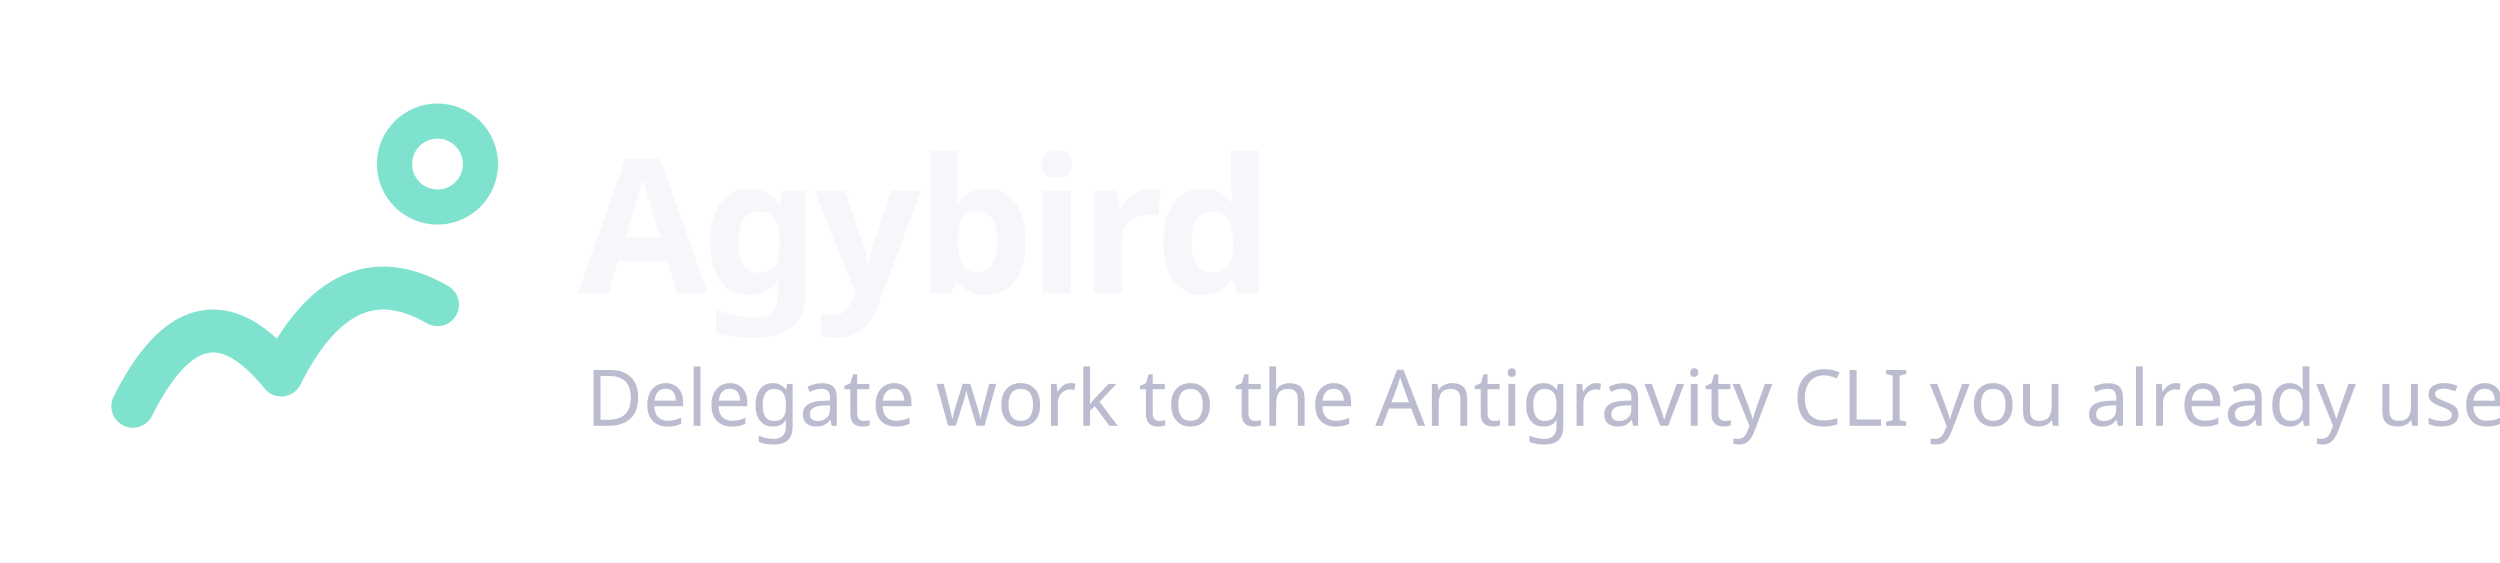
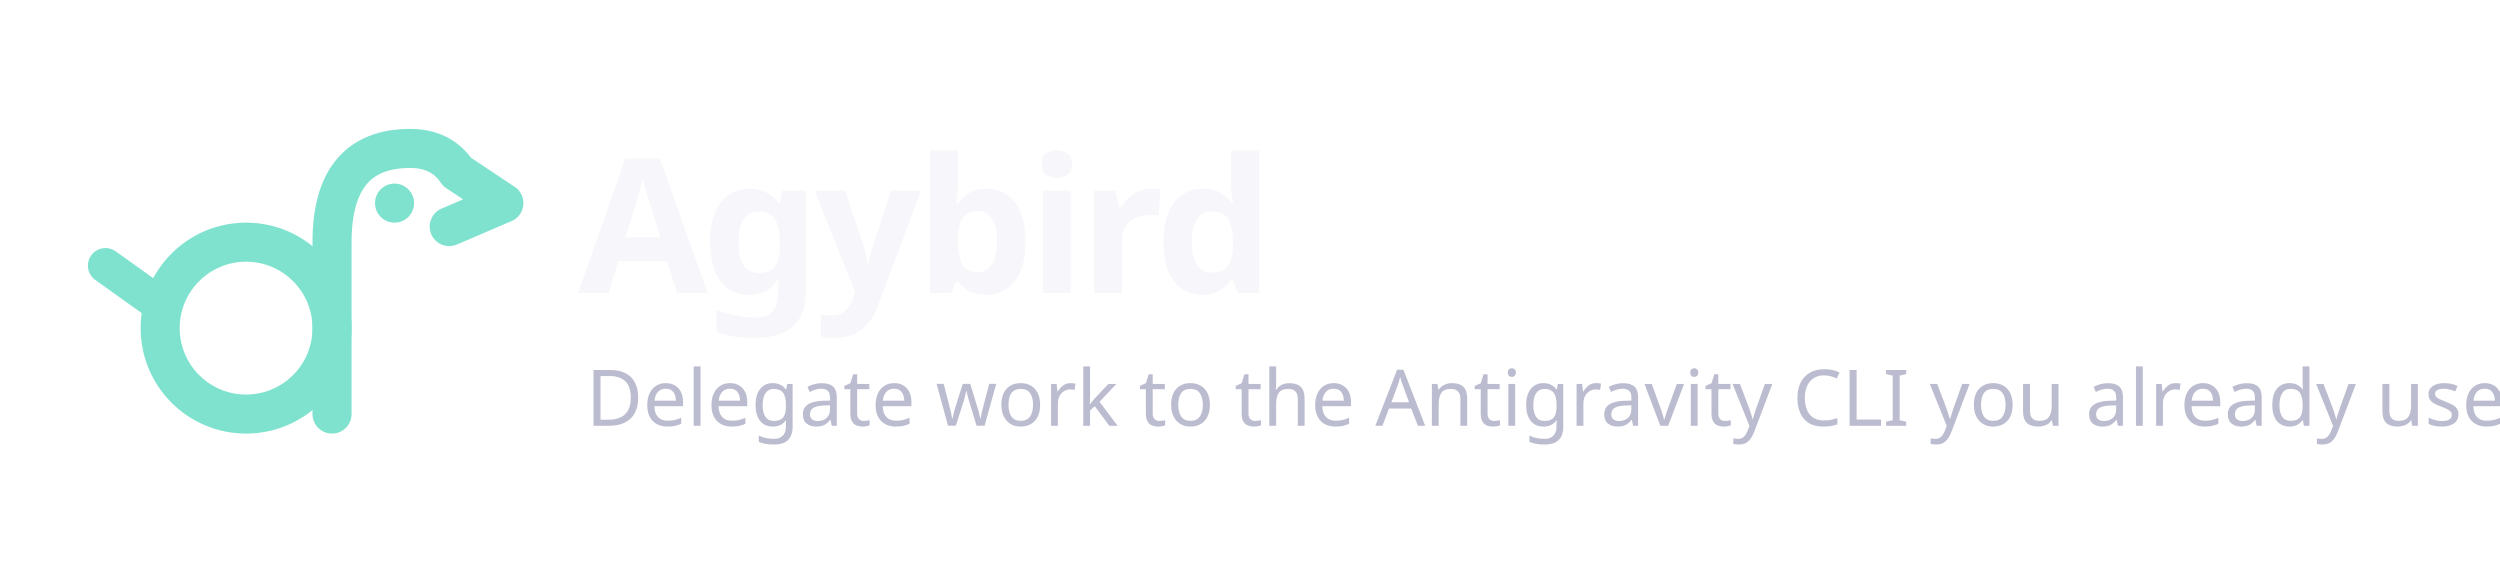
<svg xmlns="http://www.w3.org/2000/svg" width="640" height="144" viewBox="0 0 640 144" role="img" aria-labelledby="title">
  <g transform="translate(14 8)">
-     <path d="M20 96 Q37 62 58 88 Q74 56 98 70" fill="none" stroke="#7FE2CE" stroke-width="11" stroke-linecap="round" stroke-linejoin="round" />
-     <circle cx="98" cy="34" r="11" fill="none" stroke="#7FE2CE" stroke-width="9" />
+     <circle cx="49" cy="76" r="22" fill="none" stroke="#7FE2CE" stroke-width="10" stroke-linecap="round" stroke-linejoin="round" />
+     <path d="M71 98 V54 Q71 30 91 30 Q99 30 103 36 L115 44 L101 50" fill="none" stroke="#7FE2CE" stroke-width="10" stroke-linecap="round" stroke-linejoin="round" />
+     <path d="M27 70 L13 60" fill="none" stroke="#7FE2CE" stroke-width="9" stroke-linecap="round" stroke-linejoin="round" />
+     <circle cx="87" cy="44" r="5" fill="#7FE2CE" />
  </g>
  <text x="148" y="75" font-family="system-ui, sans-serif" font-size="48" font-weight="650" letter-spacing="-1.5" fill="#F7F7FB">Agybird</text>
  <text x="150" y="109" font-family="system-ui, sans-serif" font-size="20" fill="#BCBCD0">Delegate work to the Antigravity CLI you already use.</text>
</svg>
